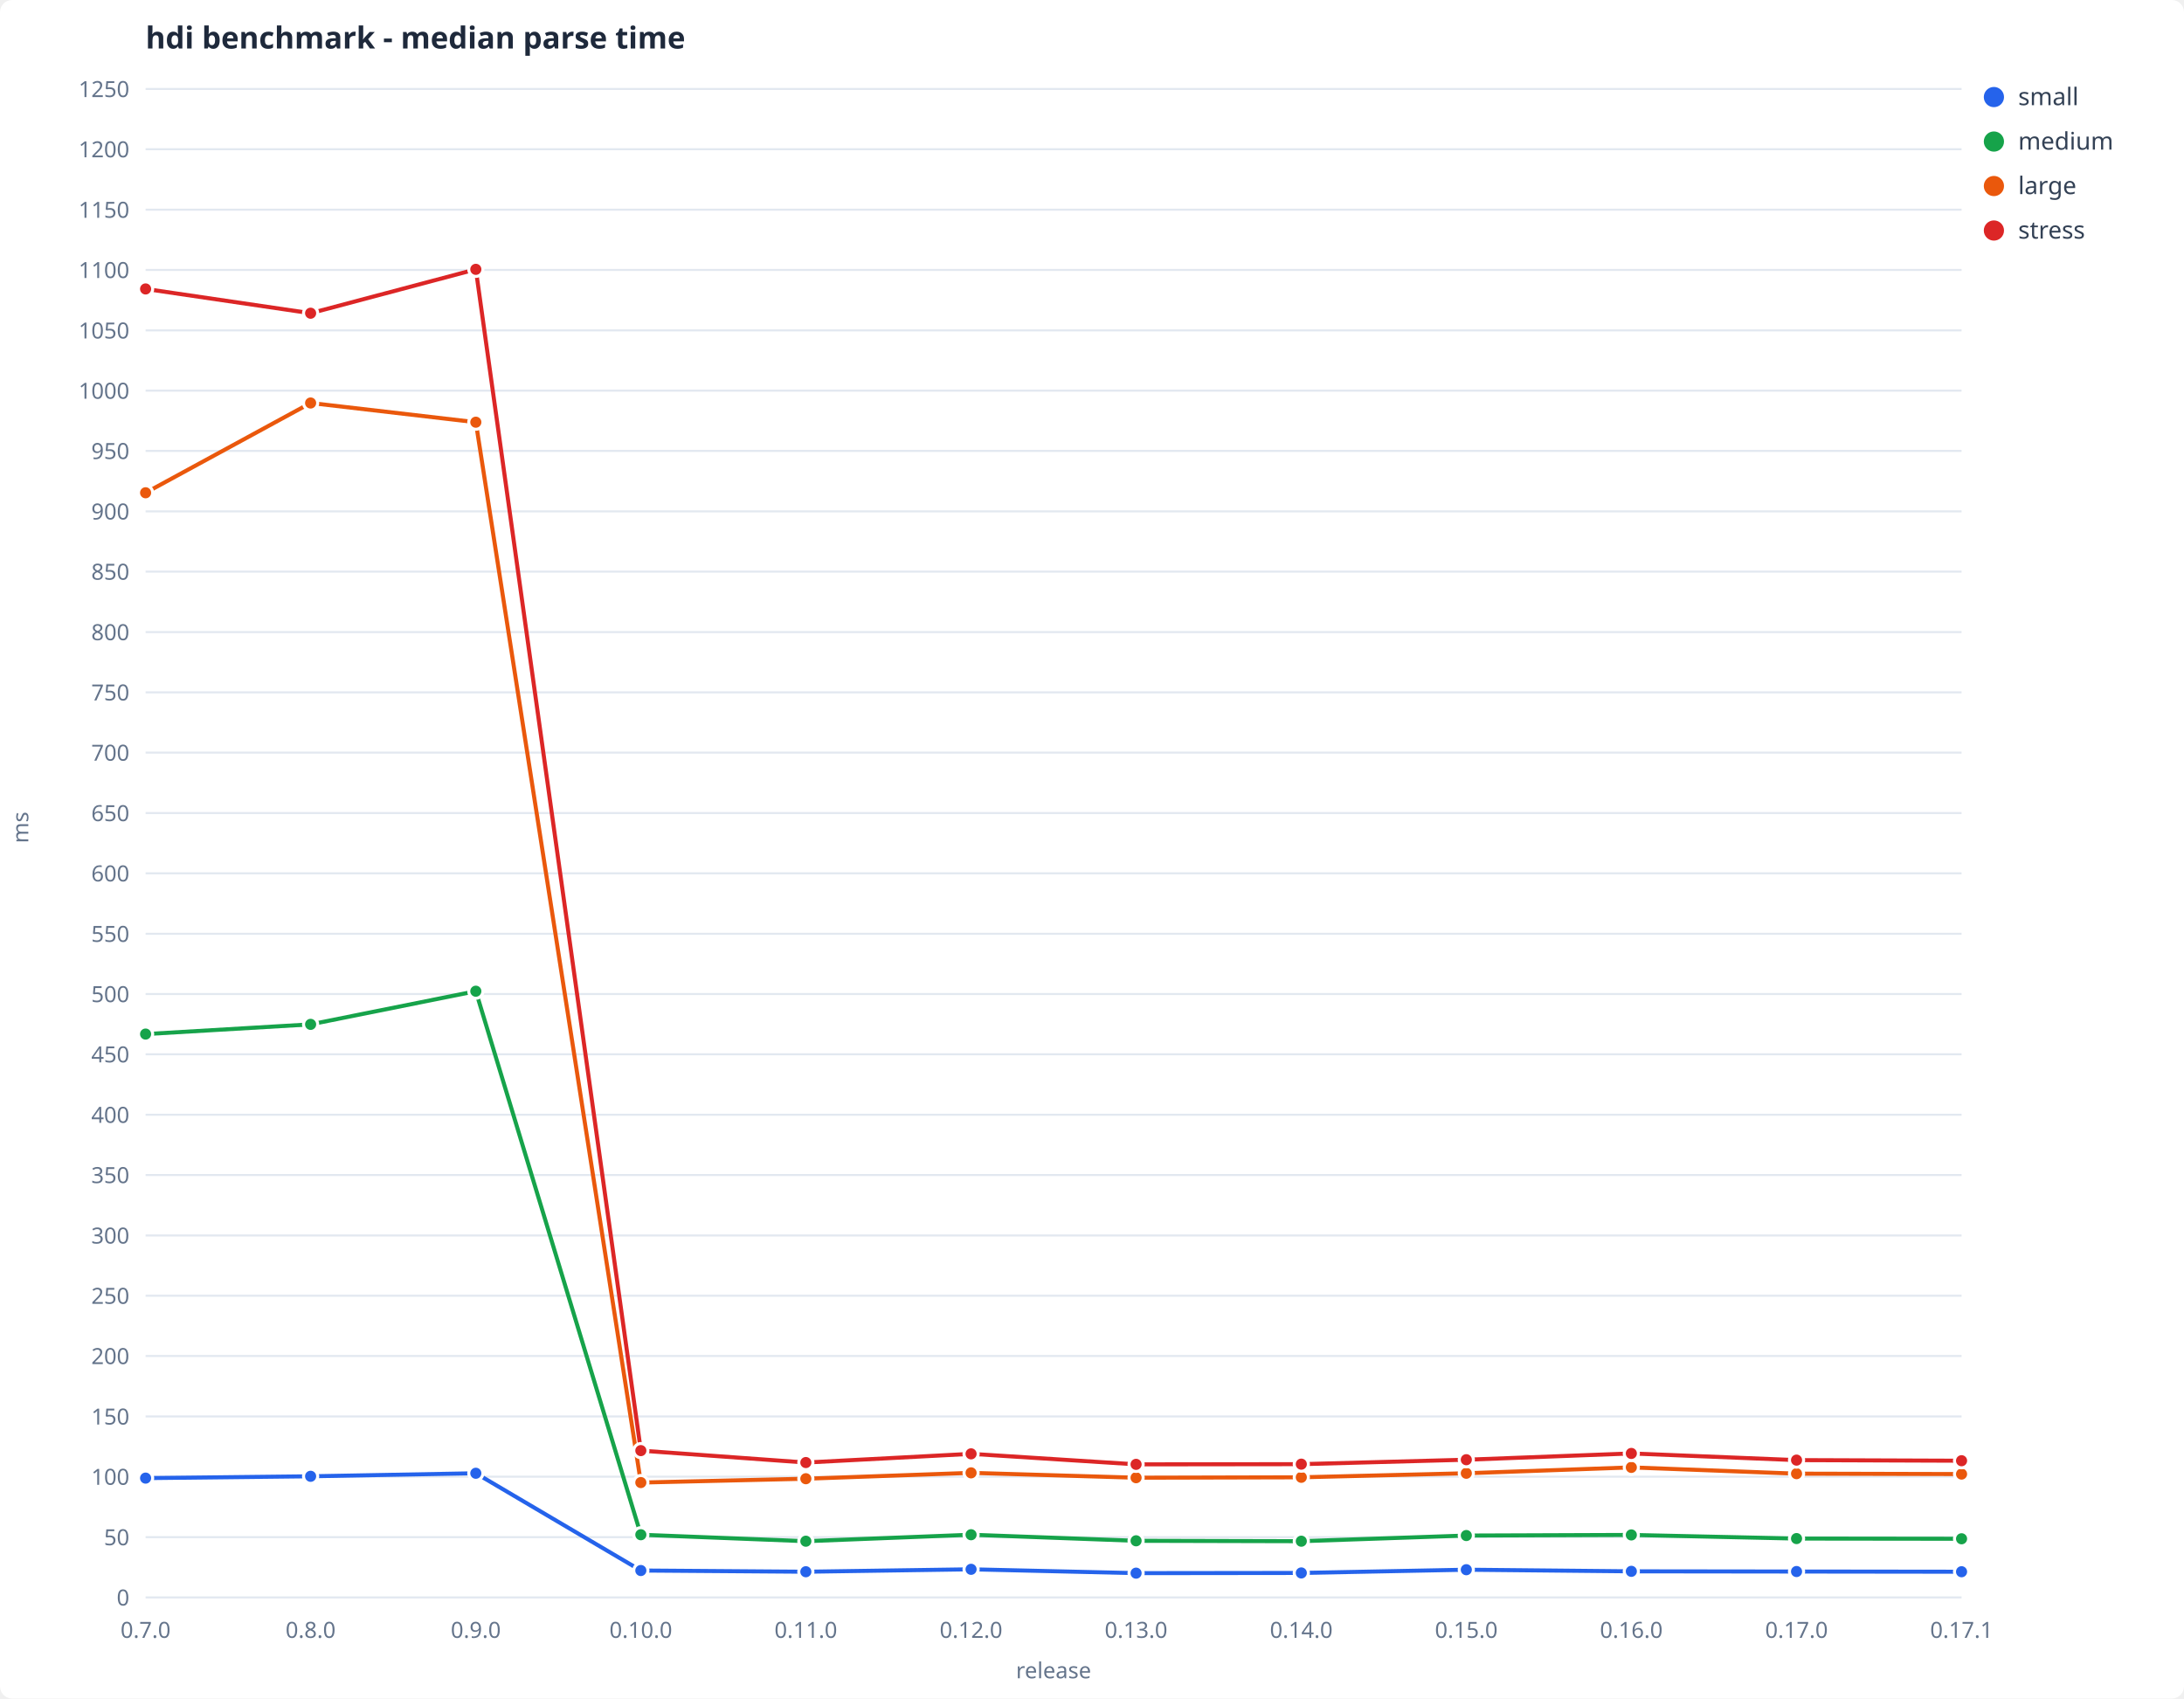
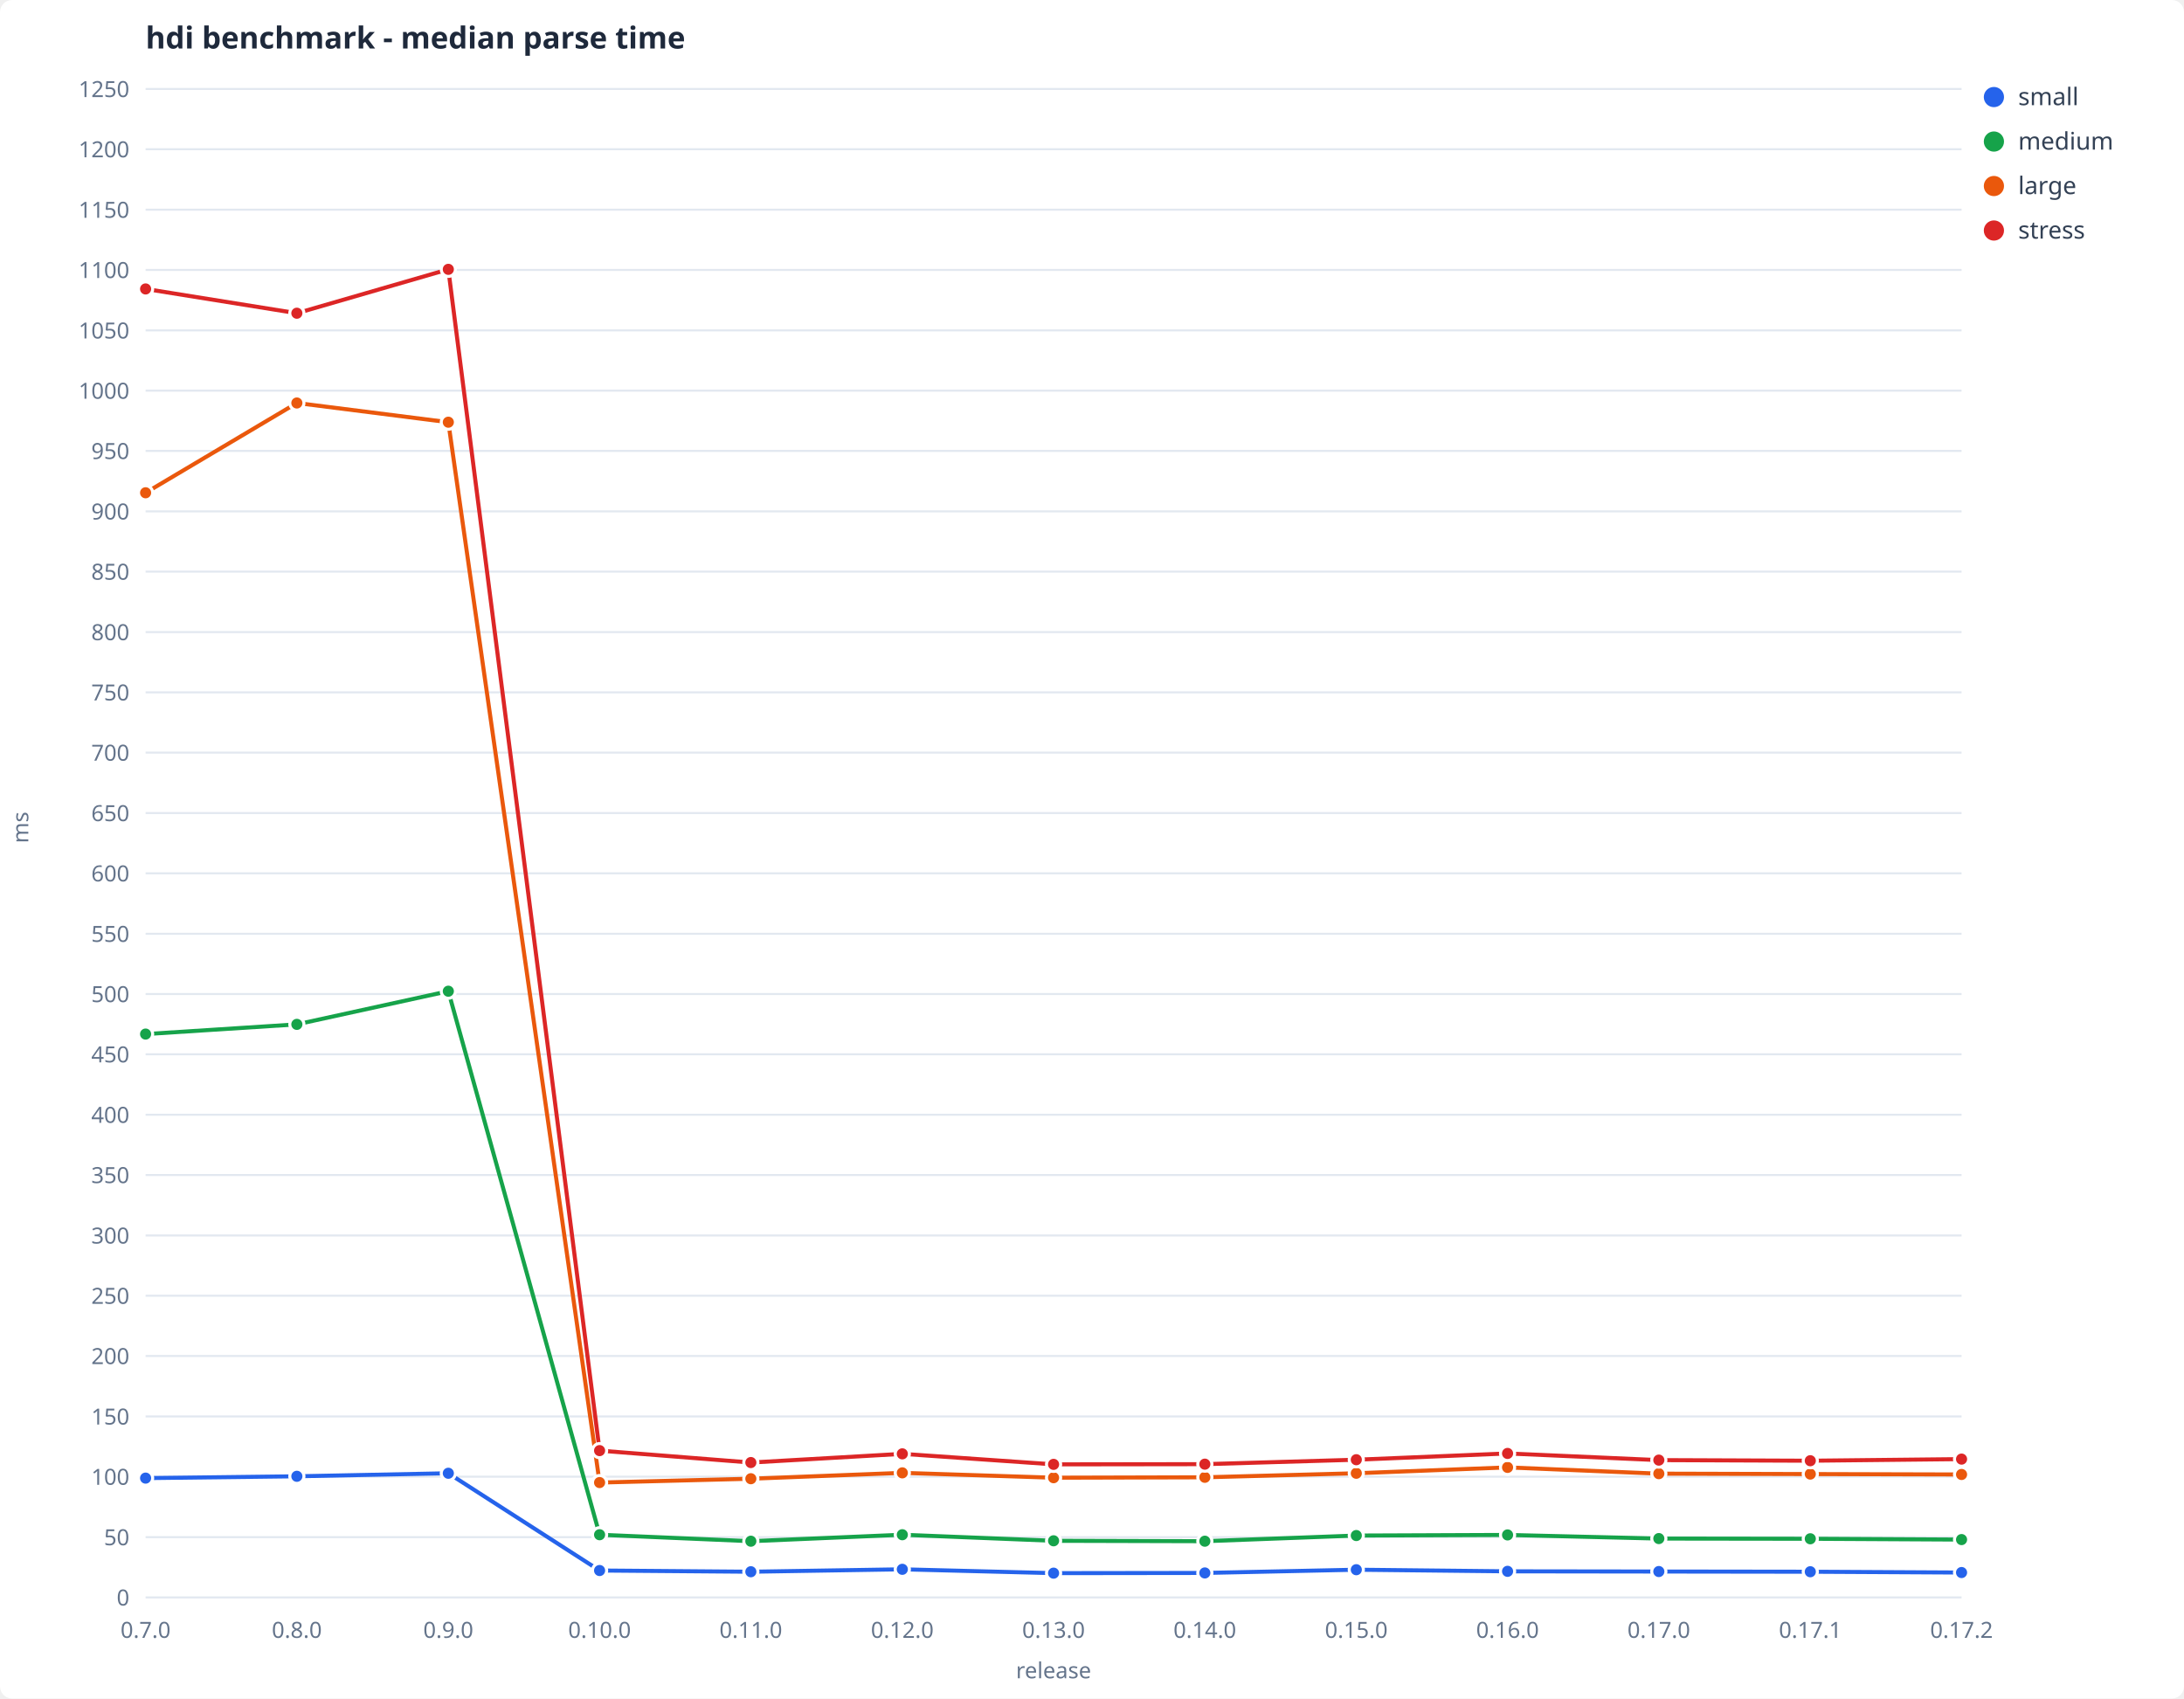
<svg xmlns="http://www.w3.org/2000/svg" width="1080" height="840" viewBox="0 0 1080 840" font-family="system-ui,sans-serif">
  <rect width="1080" height="840" fill="#fff" rx="6" />
  <text x="72" y="24" font-size="15" font-weight="600" fill="#1e293b">hdi benchmark - median parse time</text>
  <line x1="72" y1="790.0" x2="970" y2="790.0" stroke="#e2e8f0" stroke-width="1" />
  <text x="64" y="794.0" text-anchor="end" font-size="11" fill="#64748b">0</text>
  <line x1="72" y1="760.2" x2="970" y2="760.2" stroke="#e2e8f0" stroke-width="1" />
  <text x="64" y="764.2" text-anchor="end" font-size="11" fill="#64748b">50</text>
  <line x1="72" y1="730.3" x2="970" y2="730.3" stroke="#e2e8f0" stroke-width="1" />
  <text x="64" y="734.3" text-anchor="end" font-size="11" fill="#64748b">100</text>
  <line x1="72" y1="700.5" x2="970" y2="700.5" stroke="#e2e8f0" stroke-width="1" />
  <text x="64" y="704.5" text-anchor="end" font-size="11" fill="#64748b">150</text>
  <line x1="72" y1="670.6" x2="970" y2="670.6" stroke="#e2e8f0" stroke-width="1" />
  <text x="64" y="674.6" text-anchor="end" font-size="11" fill="#64748b">200</text>
  <line x1="72" y1="640.8" x2="970" y2="640.8" stroke="#e2e8f0" stroke-width="1" />
  <text x="64" y="644.8" text-anchor="end" font-size="11" fill="#64748b">250</text>
  <line x1="72" y1="611.0" x2="970" y2="611.0" stroke="#e2e8f0" stroke-width="1" />
  <text x="64" y="615.0" text-anchor="end" font-size="11" fill="#64748b">300</text>
  <line x1="72" y1="581.1" x2="970" y2="581.1" stroke="#e2e8f0" stroke-width="1" />
  <text x="64" y="585.1" text-anchor="end" font-size="11" fill="#64748b">350</text>
  <line x1="72" y1="551.3" x2="970" y2="551.3" stroke="#e2e8f0" stroke-width="1" />
  <text x="64" y="555.3" text-anchor="end" font-size="11" fill="#64748b">400</text>
  <line x1="72" y1="521.4" x2="970" y2="521.4" stroke="#e2e8f0" stroke-width="1" />
  <text x="64" y="525.4" text-anchor="end" font-size="11" fill="#64748b">450</text>
  <line x1="72" y1="491.6" x2="970" y2="491.6" stroke="#e2e8f0" stroke-width="1" />
  <text x="64" y="495.6" text-anchor="end" font-size="11" fill="#64748b">500</text>
  <line x1="72" y1="461.8" x2="970" y2="461.8" stroke="#e2e8f0" stroke-width="1" />
  <text x="64" y="465.8" text-anchor="end" font-size="11" fill="#64748b">550</text>
  <line x1="72" y1="431.9" x2="970" y2="431.9" stroke="#e2e8f0" stroke-width="1" />
  <text x="64" y="435.9" text-anchor="end" font-size="11" fill="#64748b">600</text>
  <line x1="72" y1="402.1" x2="970" y2="402.1" stroke="#e2e8f0" stroke-width="1" />
  <text x="64" y="406.1" text-anchor="end" font-size="11" fill="#64748b">650</text>
  <line x1="72" y1="372.2" x2="970" y2="372.2" stroke="#e2e8f0" stroke-width="1" />
  <text x="64" y="376.2" text-anchor="end" font-size="11" fill="#64748b">700</text>
  <line x1="72" y1="342.4" x2="970" y2="342.4" stroke="#e2e8f0" stroke-width="1" />
  <text x="64" y="346.4" text-anchor="end" font-size="11" fill="#64748b">750</text>
  <line x1="72" y1="312.6" x2="970" y2="312.6" stroke="#e2e8f0" stroke-width="1" />
  <text x="64" y="316.6" text-anchor="end" font-size="11" fill="#64748b">800</text>
  <line x1="72" y1="282.7" x2="970" y2="282.7" stroke="#e2e8f0" stroke-width="1" />
  <text x="64" y="286.7" text-anchor="end" font-size="11" fill="#64748b">850</text>
  <line x1="72" y1="252.9" x2="970" y2="252.9" stroke="#e2e8f0" stroke-width="1" />
  <text x="64" y="256.9" text-anchor="end" font-size="11" fill="#64748b">900</text>
  <line x1="72" y1="223.0" x2="970" y2="223.0" stroke="#e2e8f0" stroke-width="1" />
  <text x="64" y="227.0" text-anchor="end" font-size="11" fill="#64748b">950</text>
  <line x1="72" y1="193.2" x2="970" y2="193.2" stroke="#e2e8f0" stroke-width="1" />
  <text x="64" y="197.2" text-anchor="end" font-size="11" fill="#64748b">1000</text>
  <line x1="72" y1="163.4" x2="970" y2="163.4" stroke="#e2e8f0" stroke-width="1" />
  <text x="64" y="167.4" text-anchor="end" font-size="11" fill="#64748b">1050</text>
  <line x1="72" y1="133.5" x2="970" y2="133.5" stroke="#e2e8f0" stroke-width="1" />
  <text x="64" y="137.5" text-anchor="end" font-size="11" fill="#64748b">1100</text>
  <line x1="72" y1="103.7" x2="970" y2="103.7" stroke="#e2e8f0" stroke-width="1" />
  <text x="64" y="107.7" text-anchor="end" font-size="11" fill="#64748b">1150</text>
  <line x1="72" y1="73.8" x2="970" y2="73.8" stroke="#e2e8f0" stroke-width="1" />
  <text x="64" y="77.8" text-anchor="end" font-size="11" fill="#64748b">1200</text>
  <line x1="72" y1="44.0" x2="970" y2="44.0" stroke="#e2e8f0" stroke-width="1" />
  <text x="64" y="48.0" text-anchor="end" font-size="11" fill="#64748b">1250</text>
  <text x="14" y="417" font-size="11" fill="#64748b" transform="rotate(-90,14,417)">ms</text>
  <text x="72.0" y="810" text-anchor="middle" font-size="11" fill="#64748b">0.7.0</text>
-   <text x="153.6" y="810" text-anchor="middle" font-size="11" fill="#64748b">0.8.0</text>
-   <text x="235.3" y="810" text-anchor="middle" font-size="11" fill="#64748b">0.9.0</text>
-   <text x="316.9" y="810" text-anchor="middle" font-size="11" fill="#64748b">0.10.0</text>
-   <text x="398.5" y="810" text-anchor="middle" font-size="11" fill="#64748b">0.11.0</text>
-   <text x="480.2" y="810" text-anchor="middle" font-size="11" fill="#64748b">0.12.0</text>
-   <text x="561.8" y="810" text-anchor="middle" font-size="11" fill="#64748b">0.13.0</text>
-   <text x="643.5" y="810" text-anchor="middle" font-size="11" fill="#64748b">0.14.0</text>
-   <text x="725.1" y="810" text-anchor="middle" font-size="11" fill="#64748b">0.15.0</text>
-   <text x="806.7" y="810" text-anchor="middle" font-size="11" fill="#64748b">0.16.0</text>
-   <text x="888.4" y="810" text-anchor="middle" font-size="11" fill="#64748b">0.17.0</text>
-   <text x="970.0" y="810" text-anchor="middle" font-size="11" fill="#64748b">0.17.1</text>
+   <text x="146.8" y="810" text-anchor="middle" font-size="11" fill="#64748b">0.8.0</text>
+   <text x="221.7" y="810" text-anchor="middle" font-size="11" fill="#64748b">0.9.0</text>
+   <text x="296.5" y="810" text-anchor="middle" font-size="11" fill="#64748b">0.10.0</text>
+   <text x="371.3" y="810" text-anchor="middle" font-size="11" fill="#64748b">0.11.0</text>
+   <text x="446.2" y="810" text-anchor="middle" font-size="11" fill="#64748b">0.12.0</text>
+   <text x="521.0" y="810" text-anchor="middle" font-size="11" fill="#64748b">0.13.0</text>
+   <text x="595.8" y="810" text-anchor="middle" font-size="11" fill="#64748b">0.14.0</text>
+   <text x="670.7" y="810" text-anchor="middle" font-size="11" fill="#64748b">0.15.0</text>
+   <text x="745.5" y="810" text-anchor="middle" font-size="11" fill="#64748b">0.16.0</text>
+   <text x="820.3" y="810" text-anchor="middle" font-size="11" fill="#64748b">0.17.0</text>
+   <text x="895.2" y="810" text-anchor="middle" font-size="11" fill="#64748b">0.17.1</text>
+   <text x="970.0" y="810" text-anchor="middle" font-size="11" fill="#64748b">0.17.2</text>
  <text x="521" y="830" text-anchor="middle" font-size="11" fill="#64748b">release</text>
-   <polyline fill="none" stroke="#2563eb" stroke-width="2" stroke-linejoin="round" points="72.0,731.0 153.6,730.1 235.3,728.6 316.9,776.7 398.5,777.3 480.2,776.1 561.8,778.0 643.5,777.9 725.1,776.3 806.7,777.1 888.4,777.2 970.0,777.3" />
+   <polyline fill="none" stroke="#2563eb" stroke-width="2" stroke-linejoin="round" points="72.0,731.0 146.8,730.1 221.7,728.6 296.5,776.7 371.3,777.3 446.2,776.1 521.0,778.0 595.8,777.9 670.7,776.3 745.5,777.1 820.3,777.2 895.2,777.3 970.0,777.7" />
  <circle cx="72.0" cy="731.0" r="3.5" fill="#2563eb" stroke="#fff" stroke-width="1.5" />
-   <circle cx="153.6" cy="730.1" r="3.5" fill="#2563eb" stroke="#fff" stroke-width="1.5" />
-   <circle cx="235.3" cy="728.6" r="3.5" fill="#2563eb" stroke="#fff" stroke-width="1.5" />
-   <circle cx="316.9" cy="776.7" r="3.5" fill="#2563eb" stroke="#fff" stroke-width="1.5" />
-   <circle cx="398.5" cy="777.3" r="3.5" fill="#2563eb" stroke="#fff" stroke-width="1.5" />
-   <circle cx="480.2" cy="776.1" r="3.5" fill="#2563eb" stroke="#fff" stroke-width="1.5" />
-   <circle cx="561.8" cy="778.0" r="3.5" fill="#2563eb" stroke="#fff" stroke-width="1.5" />
-   <circle cx="643.5" cy="777.9" r="3.5" fill="#2563eb" stroke="#fff" stroke-width="1.5" />
-   <circle cx="725.1" cy="776.3" r="3.5" fill="#2563eb" stroke="#fff" stroke-width="1.5" />
-   <circle cx="806.7" cy="777.1" r="3.5" fill="#2563eb" stroke="#fff" stroke-width="1.5" />
-   <circle cx="888.4" cy="777.2" r="3.5" fill="#2563eb" stroke="#fff" stroke-width="1.5" />
-   <circle cx="970.0" cy="777.3" r="3.5" fill="#2563eb" stroke="#fff" stroke-width="1.5" />
-   <polyline fill="none" stroke="#16a34a" stroke-width="2" stroke-linejoin="round" points="72.0,511.4 153.6,506.6 235.3,490.2 316.9,759.0 398.5,762.2 480.2,759.0 561.8,762.0 643.5,762.2 725.1,759.4 806.7,759.1 888.4,760.9 970.0,761.0" />
+   <circle cx="146.8" cy="730.1" r="3.5" fill="#2563eb" stroke="#fff" stroke-width="1.5" />
+   <circle cx="221.7" cy="728.6" r="3.5" fill="#2563eb" stroke="#fff" stroke-width="1.5" />
+   <circle cx="296.5" cy="776.7" r="3.5" fill="#2563eb" stroke="#fff" stroke-width="1.5" />
+   <circle cx="371.3" cy="777.3" r="3.5" fill="#2563eb" stroke="#fff" stroke-width="1.5" />
+   <circle cx="446.2" cy="776.1" r="3.5" fill="#2563eb" stroke="#fff" stroke-width="1.5" />
+   <circle cx="521.0" cy="778.0" r="3.5" fill="#2563eb" stroke="#fff" stroke-width="1.5" />
+   <circle cx="595.8" cy="777.9" r="3.5" fill="#2563eb" stroke="#fff" stroke-width="1.5" />
+   <circle cx="670.7" cy="776.3" r="3.5" fill="#2563eb" stroke="#fff" stroke-width="1.5" />
+   <circle cx="745.5" cy="777.1" r="3.5" fill="#2563eb" stroke="#fff" stroke-width="1.5" />
+   <circle cx="820.3" cy="777.2" r="3.5" fill="#2563eb" stroke="#fff" stroke-width="1.5" />
+   <circle cx="895.2" cy="777.3" r="3.5" fill="#2563eb" stroke="#fff" stroke-width="1.5" />
+   <circle cx="970.0" cy="777.7" r="3.5" fill="#2563eb" stroke="#fff" stroke-width="1.5" />
+   <polyline fill="none" stroke="#16a34a" stroke-width="2" stroke-linejoin="round" points="72.0,511.4 146.8,506.6 221.7,490.2 296.5,759.0 371.3,762.2 446.2,759.0 521.0,762.0 595.8,762.2 670.7,759.4 745.5,759.1 820.3,760.9 895.2,761.0 970.0,761.4" />
  <circle cx="72.0" cy="511.4" r="3.5" fill="#16a34a" stroke="#fff" stroke-width="1.5" />
-   <circle cx="153.6" cy="506.6" r="3.5" fill="#16a34a" stroke="#fff" stroke-width="1.5" />
-   <circle cx="235.3" cy="490.2" r="3.5" fill="#16a34a" stroke="#fff" stroke-width="1.5" />
-   <circle cx="316.9" cy="759.0" r="3.5" fill="#16a34a" stroke="#fff" stroke-width="1.5" />
-   <circle cx="398.5" cy="762.2" r="3.5" fill="#16a34a" stroke="#fff" stroke-width="1.5" />
-   <circle cx="480.2" cy="759.0" r="3.5" fill="#16a34a" stroke="#fff" stroke-width="1.5" />
-   <circle cx="561.8" cy="762.0" r="3.5" fill="#16a34a" stroke="#fff" stroke-width="1.5" />
-   <circle cx="643.5" cy="762.2" r="3.5" fill="#16a34a" stroke="#fff" stroke-width="1.5" />
-   <circle cx="725.1" cy="759.4" r="3.5" fill="#16a34a" stroke="#fff" stroke-width="1.5" />
-   <circle cx="806.7" cy="759.1" r="3.5" fill="#16a34a" stroke="#fff" stroke-width="1.5" />
-   <circle cx="888.4" cy="760.9" r="3.5" fill="#16a34a" stroke="#fff" stroke-width="1.5" />
-   <circle cx="970.0" cy="761.0" r="3.5" fill="#16a34a" stroke="#fff" stroke-width="1.5" />
-   <polyline fill="none" stroke="#ea580c" stroke-width="2" stroke-linejoin="round" points="72.0,243.7 153.6,199.3 235.3,208.8 316.9,733.2 398.5,731.3 480.2,728.4 561.8,730.8 643.5,730.6 725.1,728.6 806.7,725.7 888.4,728.8 970.0,729.0" />
+   <circle cx="146.8" cy="506.6" r="3.5" fill="#16a34a" stroke="#fff" stroke-width="1.5" />
+   <circle cx="221.7" cy="490.2" r="3.5" fill="#16a34a" stroke="#fff" stroke-width="1.5" />
+   <circle cx="296.5" cy="759.0" r="3.5" fill="#16a34a" stroke="#fff" stroke-width="1.5" />
+   <circle cx="371.3" cy="762.2" r="3.5" fill="#16a34a" stroke="#fff" stroke-width="1.5" />
+   <circle cx="446.2" cy="759.0" r="3.5" fill="#16a34a" stroke="#fff" stroke-width="1.5" />
+   <circle cx="521.0" cy="762.0" r="3.5" fill="#16a34a" stroke="#fff" stroke-width="1.5" />
+   <circle cx="595.8" cy="762.2" r="3.5" fill="#16a34a" stroke="#fff" stroke-width="1.5" />
+   <circle cx="670.7" cy="759.4" r="3.5" fill="#16a34a" stroke="#fff" stroke-width="1.5" />
+   <circle cx="745.5" cy="759.1" r="3.5" fill="#16a34a" stroke="#fff" stroke-width="1.5" />
+   <circle cx="820.3" cy="760.9" r="3.5" fill="#16a34a" stroke="#fff" stroke-width="1.5" />
+   <circle cx="895.2" cy="761.0" r="3.5" fill="#16a34a" stroke="#fff" stroke-width="1.5" />
+   <circle cx="970.0" cy="761.4" r="3.5" fill="#16a34a" stroke="#fff" stroke-width="1.5" />
+   <polyline fill="none" stroke="#ea580c" stroke-width="2" stroke-linejoin="round" points="72.0,243.7 146.8,199.3 221.7,208.8 296.5,733.2 371.3,731.3 446.2,728.4 521.0,730.8 595.8,730.6 670.7,728.6 745.5,725.7 820.3,728.8 895.2,729.0 970.0,729.2" />
  <circle cx="72.0" cy="243.7" r="3.5" fill="#ea580c" stroke="#fff" stroke-width="1.5" />
-   <circle cx="153.6" cy="199.3" r="3.5" fill="#ea580c" stroke="#fff" stroke-width="1.5" />
-   <circle cx="235.3" cy="208.8" r="3.5" fill="#ea580c" stroke="#fff" stroke-width="1.5" />
-   <circle cx="316.9" cy="733.2" r="3.5" fill="#ea580c" stroke="#fff" stroke-width="1.5" />
-   <circle cx="398.5" cy="731.3" r="3.5" fill="#ea580c" stroke="#fff" stroke-width="1.5" />
-   <circle cx="480.2" cy="728.4" r="3.5" fill="#ea580c" stroke="#fff" stroke-width="1.5" />
-   <circle cx="561.8" cy="730.8" r="3.5" fill="#ea580c" stroke="#fff" stroke-width="1.5" />
-   <circle cx="643.5" cy="730.6" r="3.5" fill="#ea580c" stroke="#fff" stroke-width="1.5" />
-   <circle cx="725.1" cy="728.6" r="3.5" fill="#ea580c" stroke="#fff" stroke-width="1.5" />
-   <circle cx="806.7" cy="725.7" r="3.5" fill="#ea580c" stroke="#fff" stroke-width="1.5" />
-   <circle cx="888.4" cy="728.8" r="3.5" fill="#ea580c" stroke="#fff" stroke-width="1.5" />
-   <circle cx="970.0" cy="729.0" r="3.5" fill="#ea580c" stroke="#fff" stroke-width="1.5" />
-   <polyline fill="none" stroke="#dc2626" stroke-width="2" stroke-linejoin="round" points="72.0,142.9 153.6,154.9 235.3,133.2 316.9,717.4 398.5,723.3 480.2,719.0 561.8,724.2 643.5,724.1 725.1,721.9 806.7,718.8 888.4,722.1 970.0,722.4" />
+   <circle cx="146.8" cy="199.3" r="3.5" fill="#ea580c" stroke="#fff" stroke-width="1.5" />
+   <circle cx="221.7" cy="208.8" r="3.5" fill="#ea580c" stroke="#fff" stroke-width="1.5" />
+   <circle cx="296.5" cy="733.2" r="3.5" fill="#ea580c" stroke="#fff" stroke-width="1.5" />
+   <circle cx="371.3" cy="731.3" r="3.5" fill="#ea580c" stroke="#fff" stroke-width="1.5" />
+   <circle cx="446.2" cy="728.4" r="3.5" fill="#ea580c" stroke="#fff" stroke-width="1.5" />
+   <circle cx="521.0" cy="730.8" r="3.5" fill="#ea580c" stroke="#fff" stroke-width="1.5" />
+   <circle cx="595.8" cy="730.6" r="3.5" fill="#ea580c" stroke="#fff" stroke-width="1.5" />
+   <circle cx="670.7" cy="728.6" r="3.5" fill="#ea580c" stroke="#fff" stroke-width="1.5" />
+   <circle cx="745.5" cy="725.7" r="3.5" fill="#ea580c" stroke="#fff" stroke-width="1.5" />
+   <circle cx="820.3" cy="728.8" r="3.5" fill="#ea580c" stroke="#fff" stroke-width="1.5" />
+   <circle cx="895.2" cy="729.0" r="3.5" fill="#ea580c" stroke="#fff" stroke-width="1.5" />
+   <circle cx="970.0" cy="729.2" r="3.5" fill="#ea580c" stroke="#fff" stroke-width="1.5" />
+   <polyline fill="none" stroke="#dc2626" stroke-width="2" stroke-linejoin="round" points="72.0,142.9 146.8,154.9 221.7,133.2 296.5,717.4 371.3,723.3 446.2,719.0 521.0,724.2 595.8,724.1 670.7,721.9 745.5,718.8 820.3,722.1 895.2,722.4 970.0,721.6" />
  <circle cx="72.0" cy="142.9" r="3.5" fill="#dc2626" stroke="#fff" stroke-width="1.5" />
-   <circle cx="153.6" cy="154.9" r="3.5" fill="#dc2626" stroke="#fff" stroke-width="1.5" />
-   <circle cx="235.3" cy="133.2" r="3.5" fill="#dc2626" stroke="#fff" stroke-width="1.5" />
-   <circle cx="316.9" cy="717.4" r="3.5" fill="#dc2626" stroke="#fff" stroke-width="1.5" />
-   <circle cx="398.5" cy="723.3" r="3.5" fill="#dc2626" stroke="#fff" stroke-width="1.5" />
-   <circle cx="480.2" cy="719.0" r="3.5" fill="#dc2626" stroke="#fff" stroke-width="1.5" />
-   <circle cx="561.8" cy="724.2" r="3.5" fill="#dc2626" stroke="#fff" stroke-width="1.5" />
-   <circle cx="643.5" cy="724.1" r="3.5" fill="#dc2626" stroke="#fff" stroke-width="1.5" />
-   <circle cx="725.1" cy="721.9" r="3.5" fill="#dc2626" stroke="#fff" stroke-width="1.5" />
-   <circle cx="806.7" cy="718.8" r="3.5" fill="#dc2626" stroke="#fff" stroke-width="1.5" />
-   <circle cx="888.4" cy="722.1" r="3.5" fill="#dc2626" stroke="#fff" stroke-width="1.5" />
-   <circle cx="970.0" cy="722.4" r="3.5" fill="#dc2626" stroke="#fff" stroke-width="1.5" />
+   <circle cx="146.8" cy="154.9" r="3.5" fill="#dc2626" stroke="#fff" stroke-width="1.5" />
+   <circle cx="221.7" cy="133.2" r="3.5" fill="#dc2626" stroke="#fff" stroke-width="1.5" />
+   <circle cx="296.5" cy="717.4" r="3.5" fill="#dc2626" stroke="#fff" stroke-width="1.5" />
+   <circle cx="371.3" cy="723.3" r="3.5" fill="#dc2626" stroke="#fff" stroke-width="1.5" />
+   <circle cx="446.2" cy="719.0" r="3.5" fill="#dc2626" stroke="#fff" stroke-width="1.5" />
+   <circle cx="521.0" cy="724.2" r="3.5" fill="#dc2626" stroke="#fff" stroke-width="1.5" />
+   <circle cx="595.8" cy="724.1" r="3.5" fill="#dc2626" stroke="#fff" stroke-width="1.5" />
+   <circle cx="670.7" cy="721.9" r="3.5" fill="#dc2626" stroke="#fff" stroke-width="1.5" />
+   <circle cx="745.5" cy="718.8" r="3.5" fill="#dc2626" stroke="#fff" stroke-width="1.5" />
+   <circle cx="820.3" cy="722.1" r="3.5" fill="#dc2626" stroke="#fff" stroke-width="1.5" />
+   <circle cx="895.2" cy="722.4" r="3.5" fill="#dc2626" stroke="#fff" stroke-width="1.5" />
+   <circle cx="970.0" cy="721.6" r="3.5" fill="#dc2626" stroke="#fff" stroke-width="1.5" />
  <circle cx="986" cy="48" r="5" fill="#2563eb" />
  <text x="998" y="52" font-size="12" fill="#334155">small</text>
  <circle cx="986" cy="70" r="5" fill="#16a34a" />
  <text x="998" y="74" font-size="12" fill="#334155">medium</text>
  <circle cx="986" cy="92" r="5" fill="#ea580c" />
  <text x="998" y="96" font-size="12" fill="#334155">large</text>
  <circle cx="986" cy="114" r="5" fill="#dc2626" />
  <text x="998" y="118" font-size="12" fill="#334155">stress</text>
</svg>
